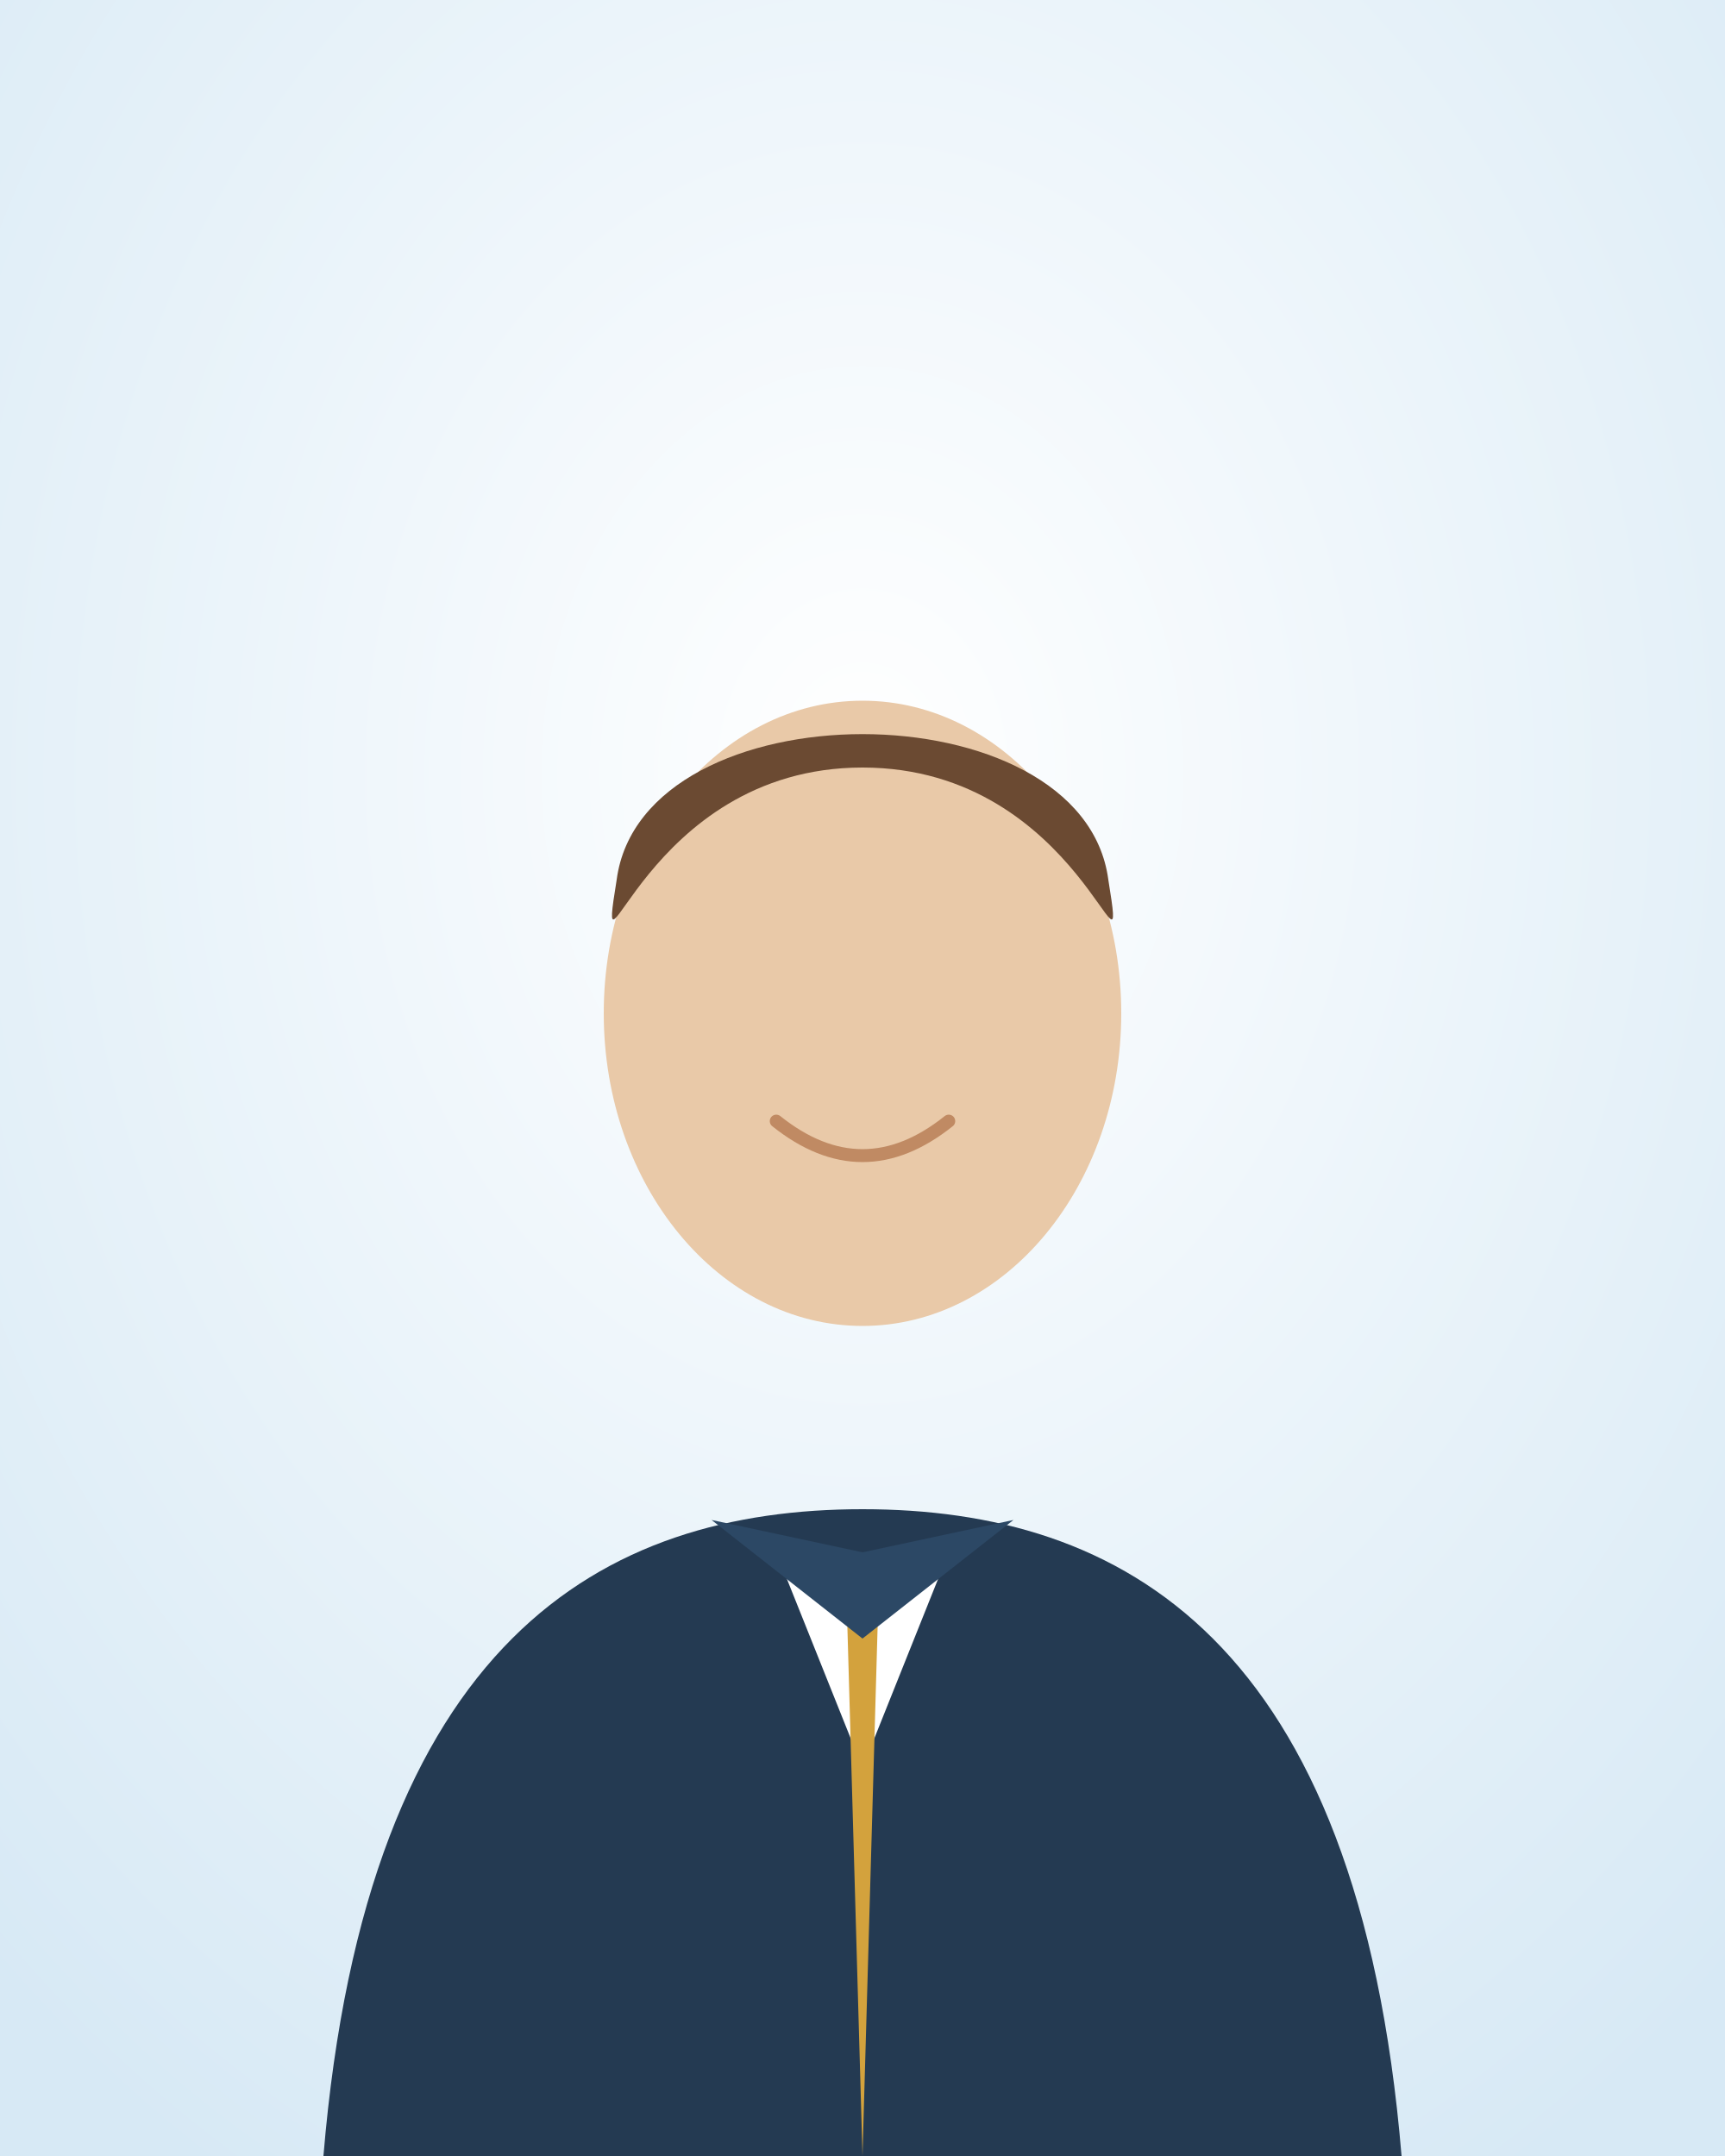
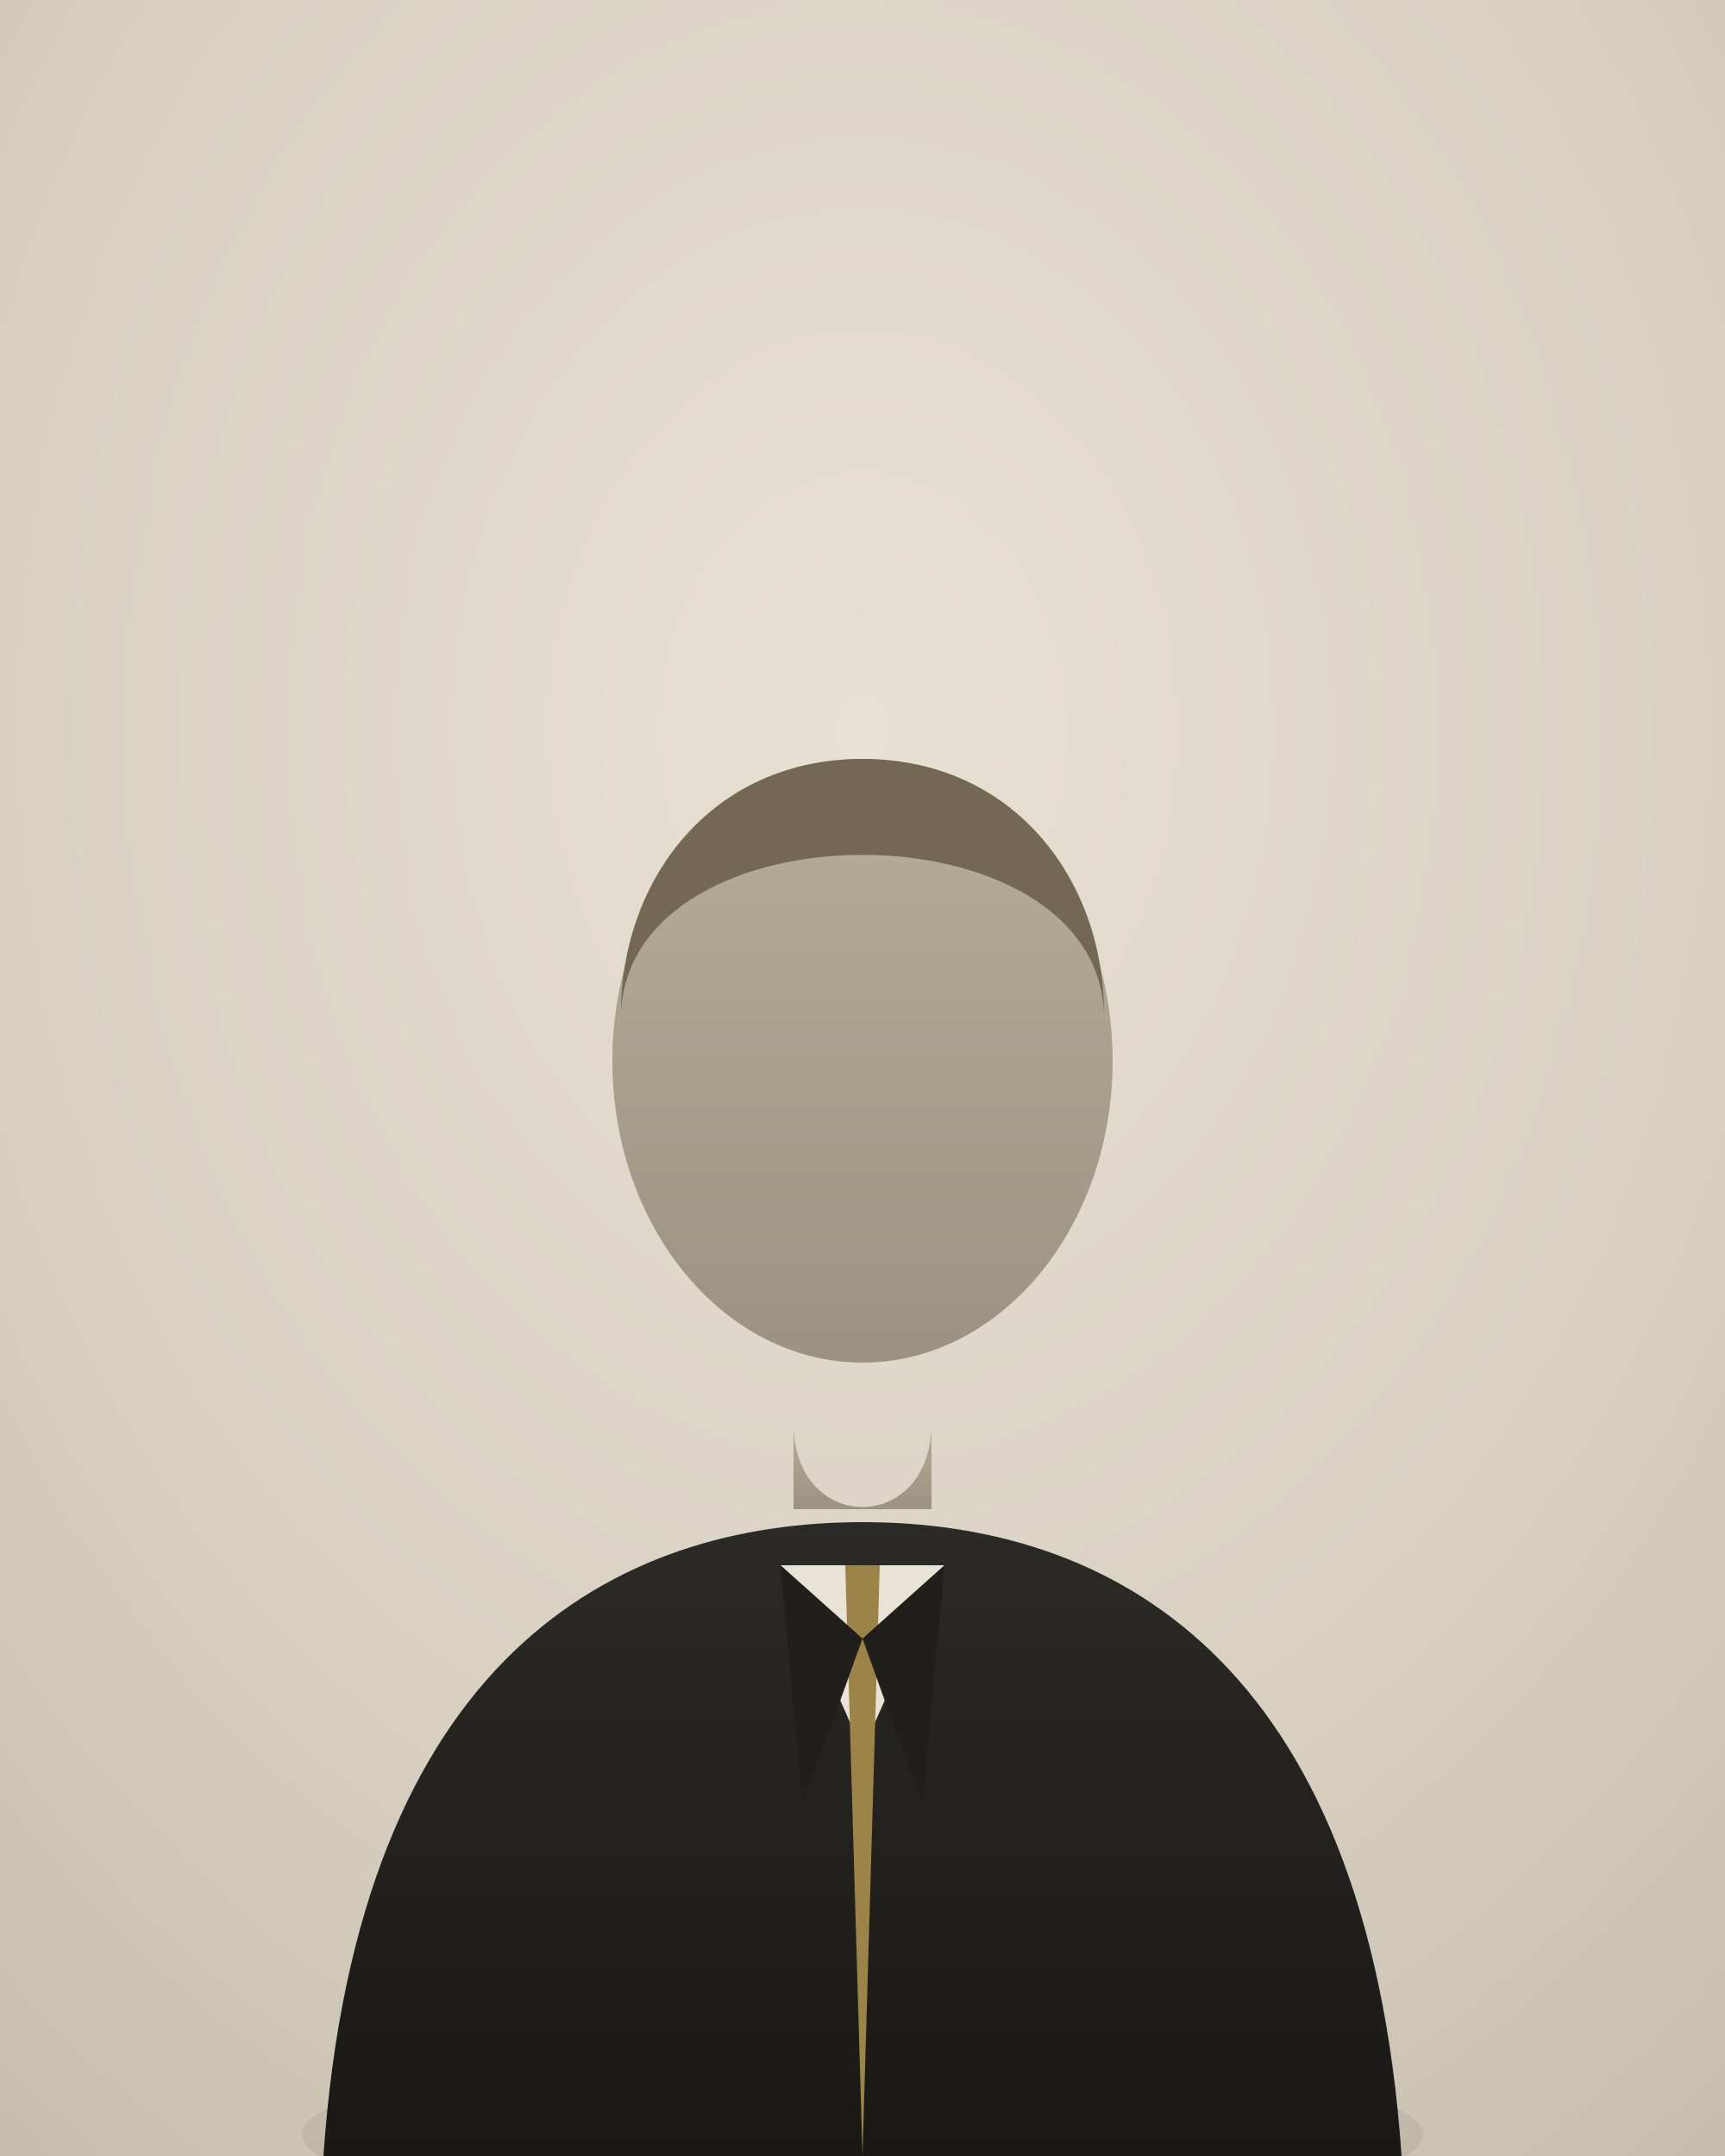
<svg xmlns="http://www.w3.org/2000/svg" width="800" height="1000" viewBox="0 0 800 1000" preserveAspectRatio="xMidYMid slice">
  <defs>
-     <linearGradient id="bg" x1="0" y1="0" x2="0" y2="1">
-       <stop offset="0" stop-color="#e9f3fb" />
-       <stop offset="1" stop-color="#d7e9f5" />
+     <radialGradient id="studio" cx="0.5" cy="0.34" r="0.85">
+       <stop offset="0" stop-color="#e7e1d4" />
+       <stop offset="0.6" stop-color="#d8d1c2" />
+       <stop offset="1" stop-color="#c4bcaa" />
+     </radialGradient>
+     <linearGradient id="suit" x1="0" y1="0" x2="0" y2="1">
+       <stop offset="0" stop-color="#2c2a26" />
+       <stop offset="1" stop-color="#1a1814" />
    </linearGradient>
-     <radialGradient id="vig" cx="0.5" cy="0.36" r="0.75">
-       <stop offset="0" stop-color="#ffffff" />
-       <stop offset="1" stop-color="#d7e9f5" />
-     </radialGradient>
+     <linearGradient id="figure" x1="0" y1="0" x2="0" y2="1">
+       <stop offset="0" stop-color="#b6ad9b" />
+       <stop offset="1" stop-color="#9c9281" />
+     </linearGradient>
  </defs>
-   <rect width="800" height="1000" fill="url(#bg)" />
-   <rect width="800" height="1000" fill="url(#vig)" />
-   <path d="M150 1000 C170 760 280 700 400 700 C520 700 630 760 650 1000 Z" fill="#243a52" />
-   <path d="M360 720 L400 820 L440 720 Z" fill="#ffffff" />
-   <path d="M392 720 L400 1000 L408 720 Z" fill="#d3a23d" />
-   <path d="M330 705 L400 760 L400 720 Z" fill="#2c4865" />
-   <path d="M470 705 L400 760 L400 720 Z" fill="#2c4865" />
-   <ellipse cx="400" cy="470" rx="120" ry="145" fill="#e9c9a8" />
-   <path d="M286 408 C298 318 502 318 514 408 C524 470 502 356 400 356 C298 356 276 470 286 408 Z" fill="#6b4a32" />
-   <path d="M360 520 Q400 552 440 520" stroke="#c08a63" stroke-width="6" fill="none" stroke-linecap="round" />
+   <rect width="800" height="1000" fill="url(#studio)" />
+   <ellipse cx="400" cy="990" rx="260" ry="40" fill="#000" opacity="0.06" />
+   <path d="M150 1000 C166 768 286 706 400 706 C514 706 634 768 650 1000 Z" fill="url(#suit)" />
+   <path d="M362 726 L400 812 L438 726 Z" fill="#e9e3d6" />
+   <path d="M392 726 L400 1000 L408 726 Z" fill="#9c8347" />
+   <path d="M362 726 L400 760 L372 838 Z" fill="#211f1b" />
+   <path d="M438 726 L400 760 L428 838 Z" fill="#211f1b" />
+   <path d="M368 660 C368 712 432 712 432 660 L432 700 L368 700 Z" fill="url(#figure)" />
+   <ellipse cx="400" cy="492" rx="116" ry="140" fill="url(#figure)" />
+   <path d="M288 470 C292 372 508 372 512 470 C512 408 470 352 400 352 C330 352 288 408 288 470 Z" fill="#736853" />
</svg>
